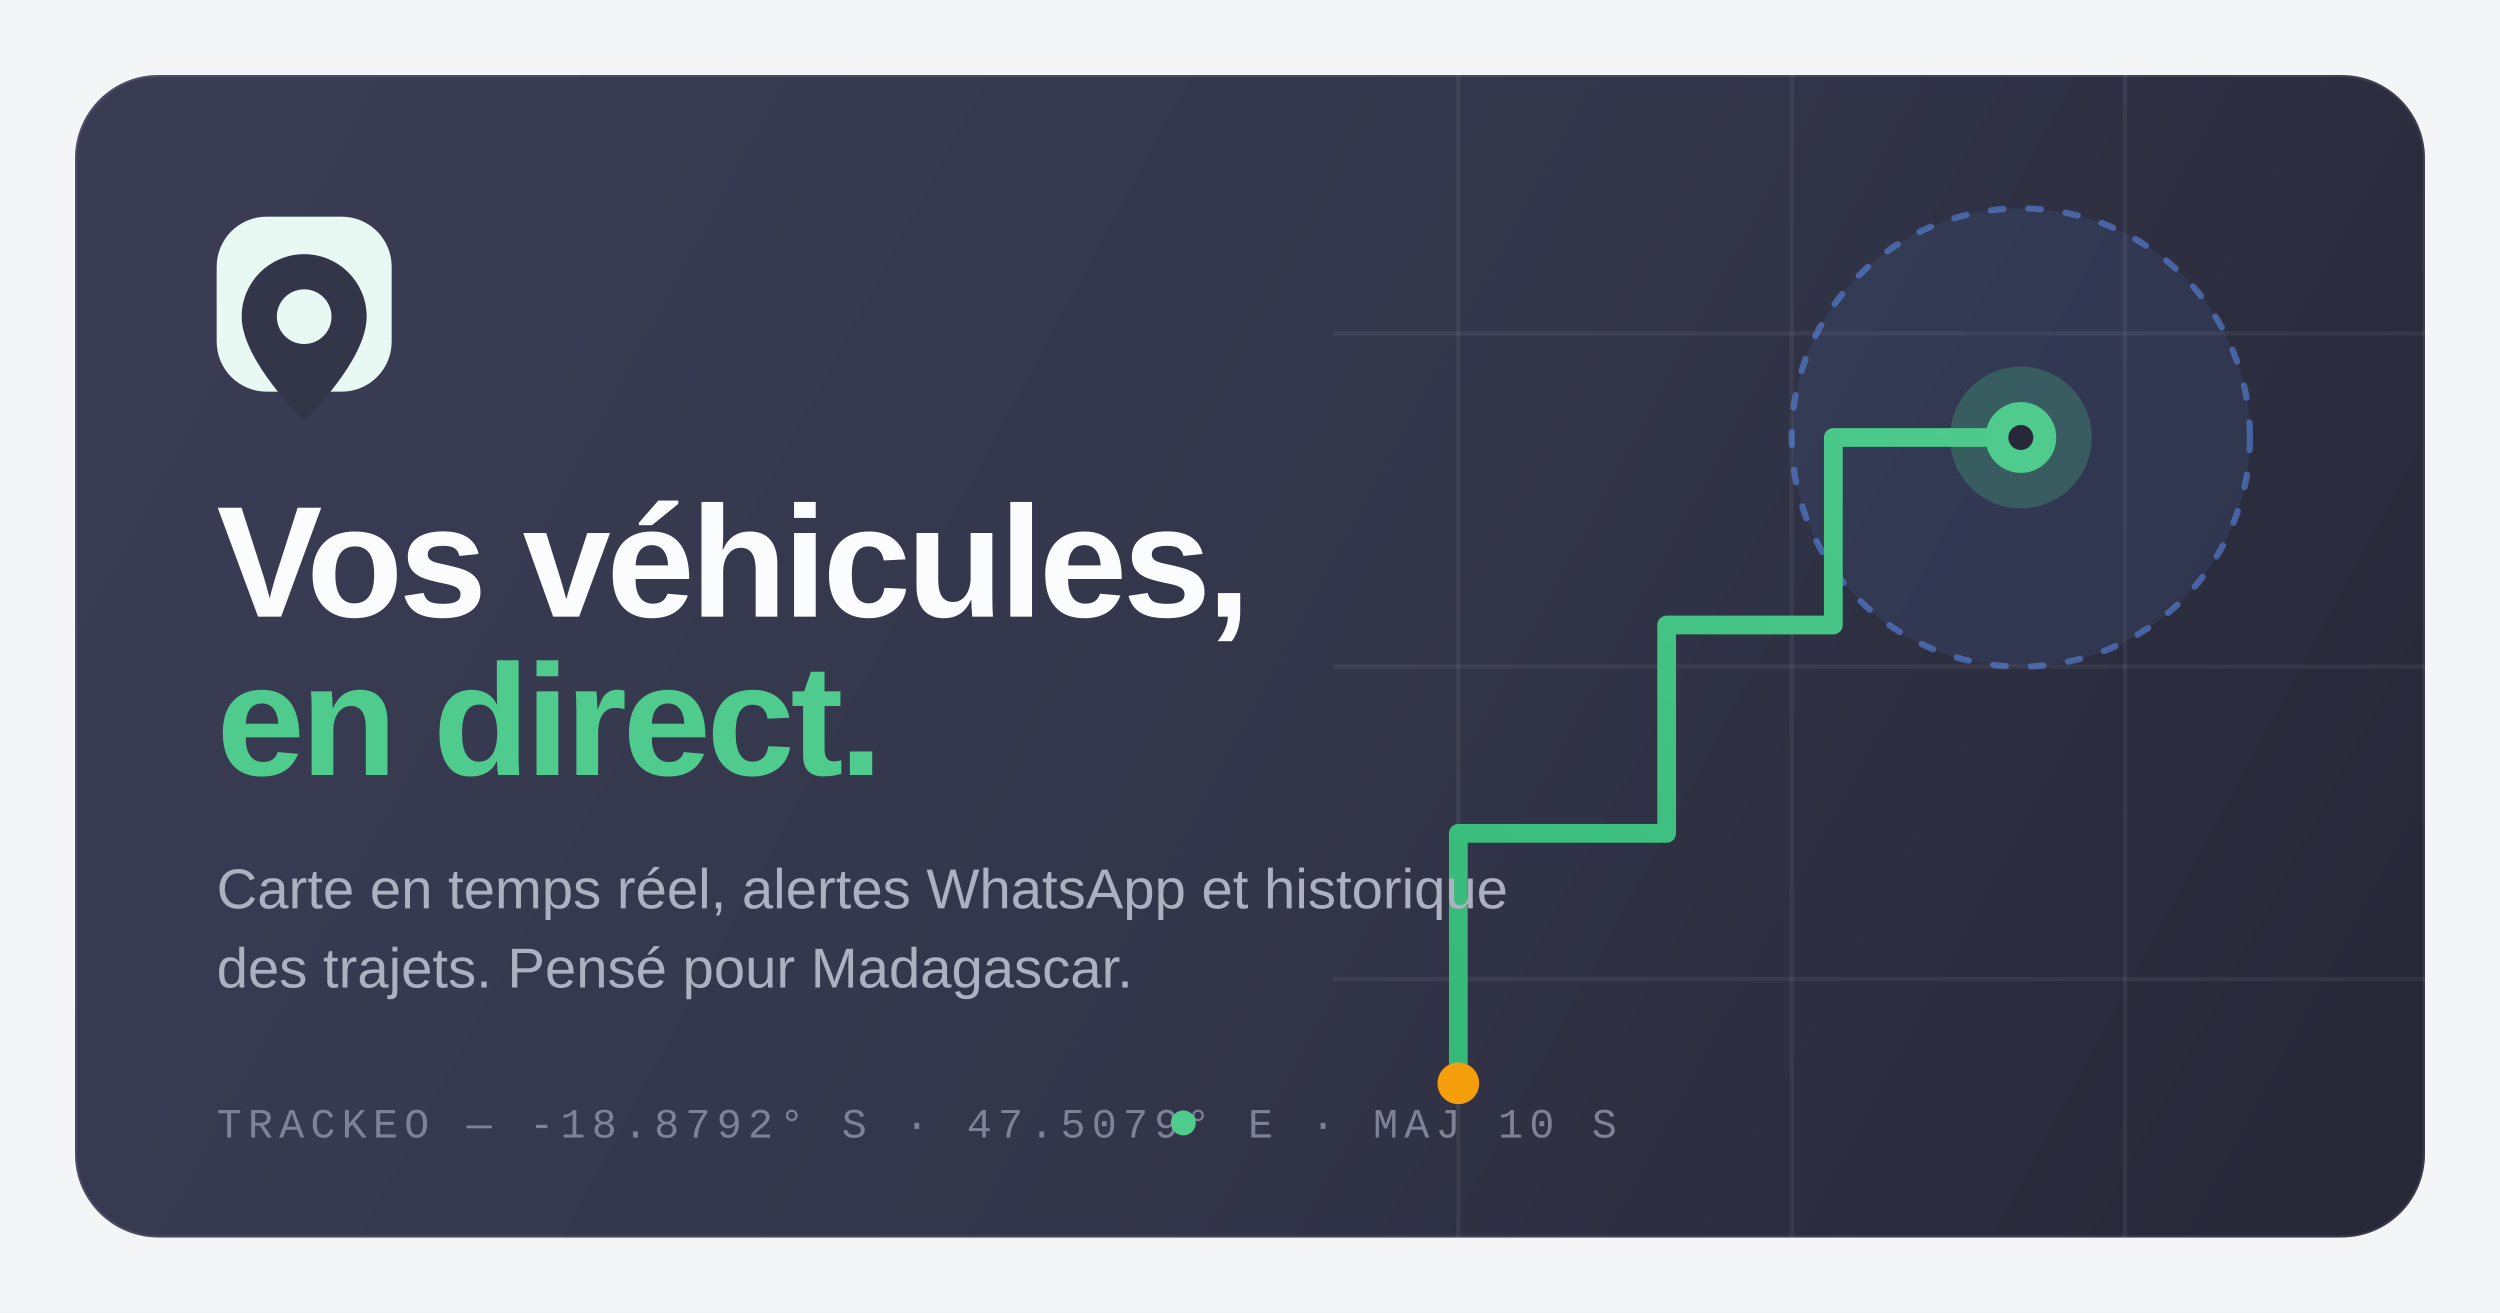
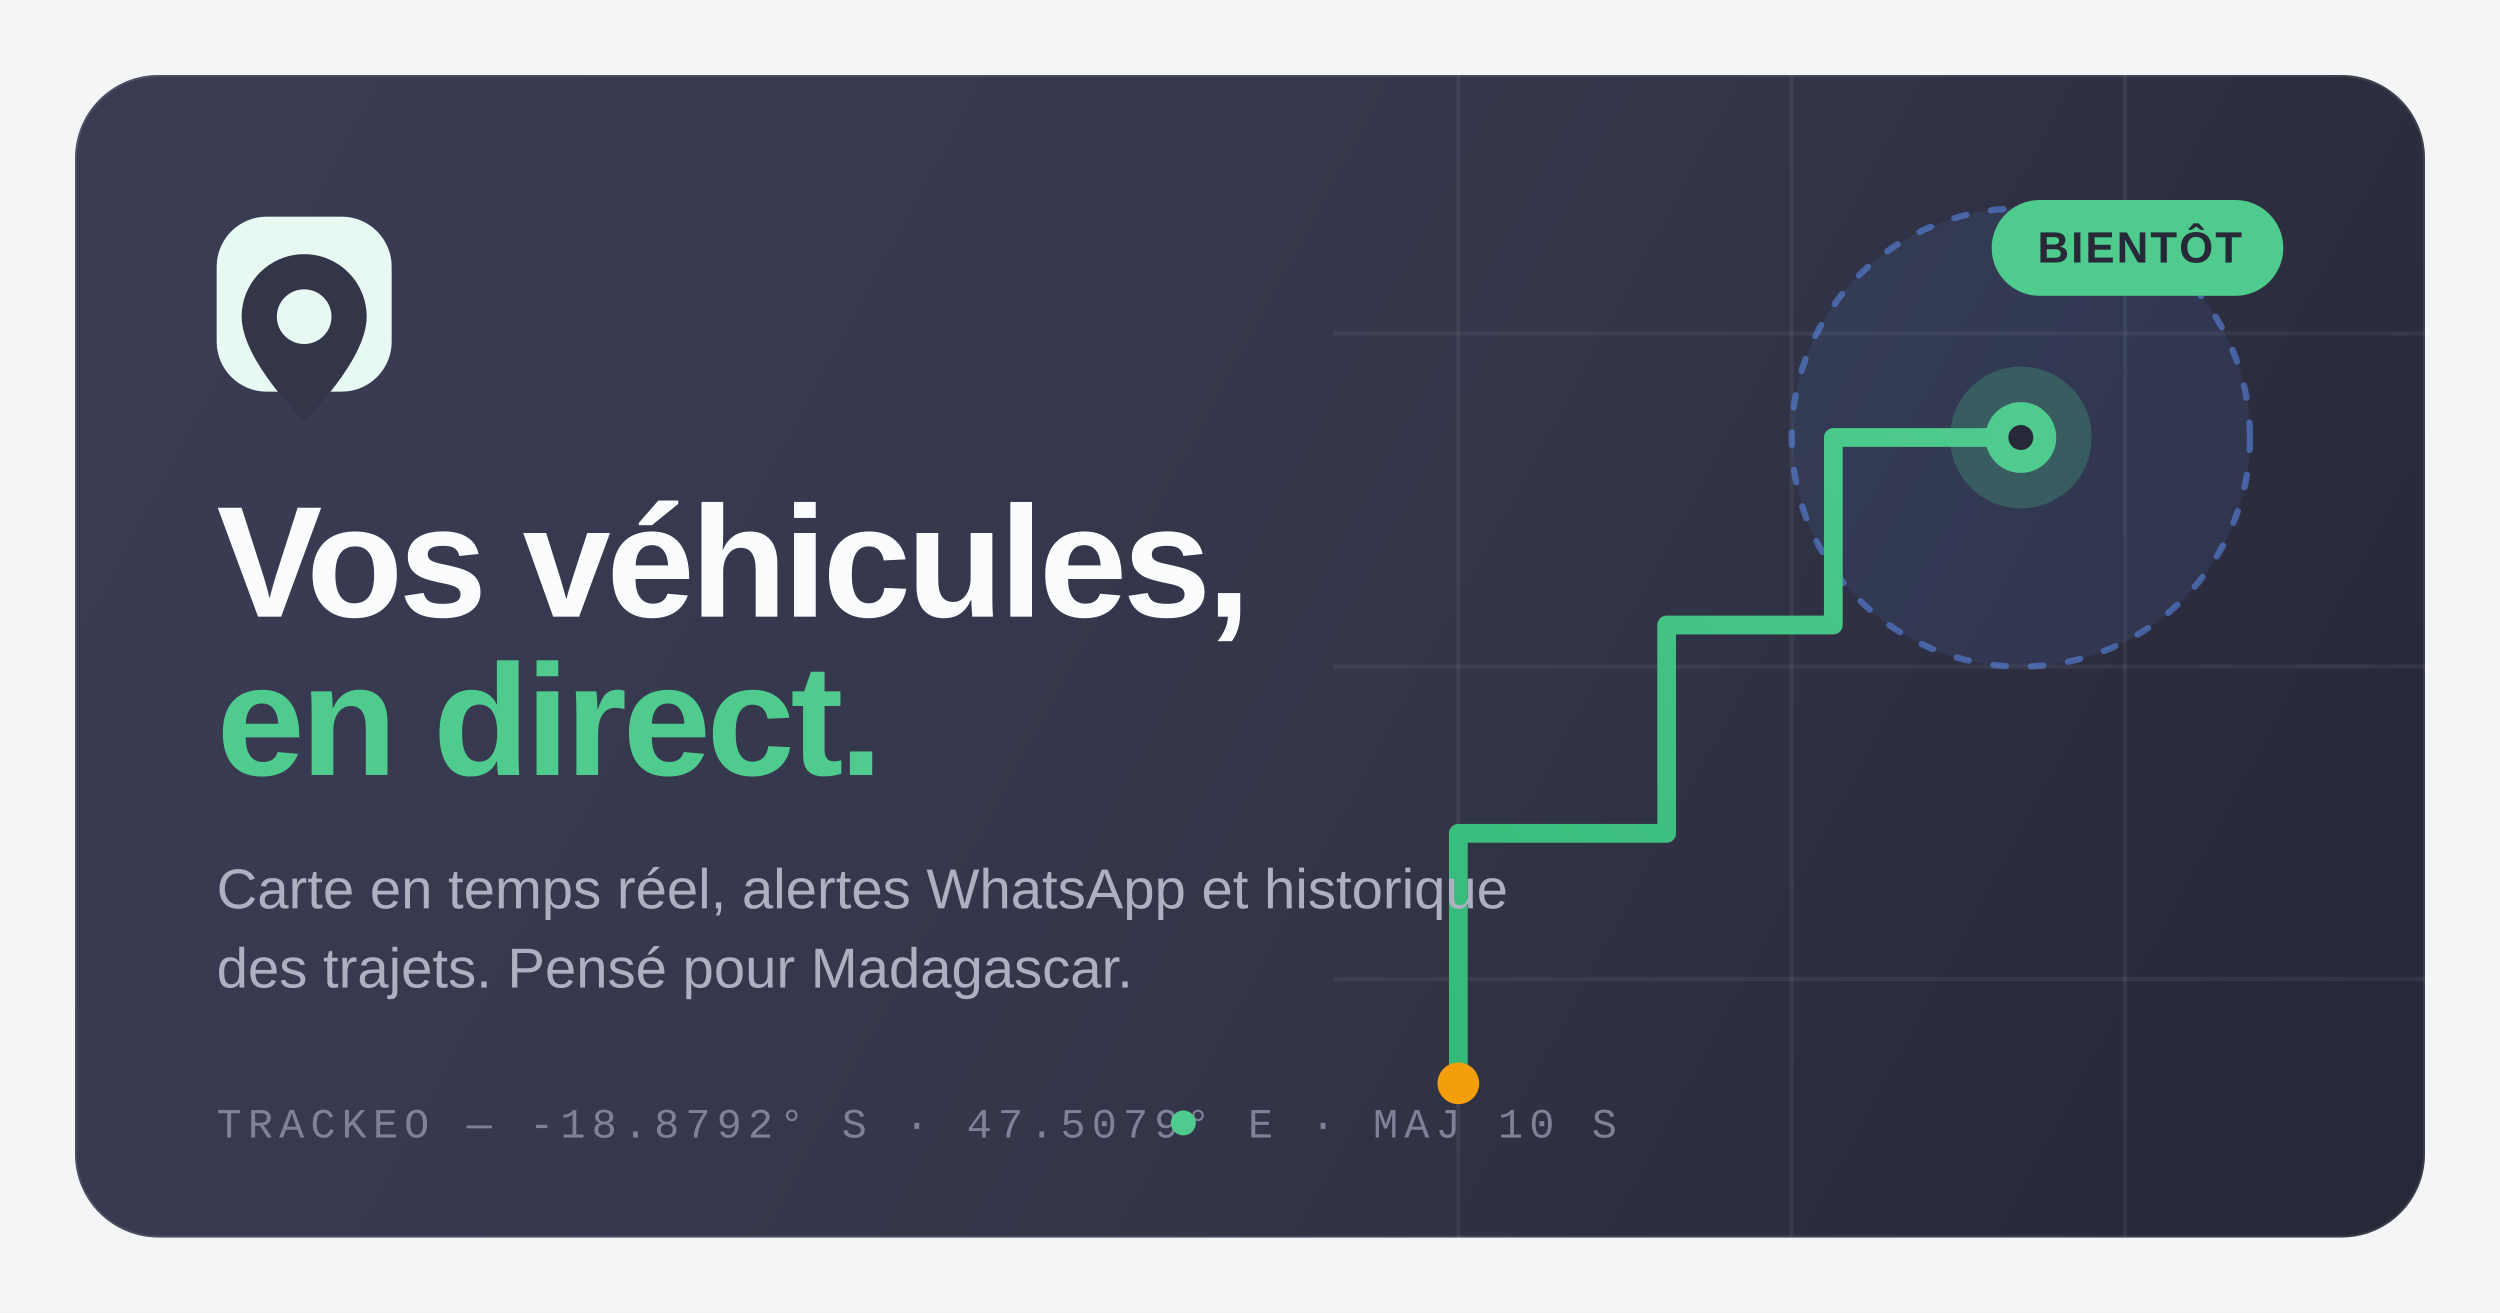
<svg xmlns="http://www.w3.org/2000/svg" width="1200" height="630" viewBox="0 0 1200 630" fill="none">
  <rect width="1200" height="630" fill="#F4F5F7" />
  <rect x="36" y="36" width="1128" height="558" rx="40" fill="url(#slab)" />
  <rect x="36.5" y="36.5" width="1127" height="557" rx="39.5" stroke="white" stroke-opacity="0.09" />
  <g stroke="white" stroke-opacity="0.06" stroke-width="2">
    <line x1="700" y1="36" x2="700" y2="594" />
    <line x1="860" y1="36" x2="860" y2="594" />
    <line x1="1020" y1="36" x2="1020" y2="594" />
    <line x1="640" y1="160" x2="1164" y2="160" />
    <line x1="640" y1="320" x2="1164" y2="320" />
    <line x1="640" y1="470" x2="1164" y2="470" />
  </g>
  <circle cx="970" cy="210" r="110" fill="#5B8DEF" fill-opacity="0.1" />
  <circle cx="970" cy="210" r="110" stroke="#5B8DEF" stroke-opacity="0.55" stroke-width="3" stroke-dasharray="6 12" stroke-linecap="round" />
  <path d="M700 520 L700 400 L800 400 L800 300 L880 300 L880 210 L970 210" stroke="url(#route)" stroke-width="9" stroke-linecap="round" stroke-linejoin="round" />
  <circle cx="700" cy="520" r="10" fill="#F59E0B" />
  <circle cx="970" cy="210" r="34" fill="#4ECB8D" fill-opacity="0.25" />
  <circle cx="970" cy="210" r="17" fill="#4ECB8D" />
  <circle cx="970" cy="210" r="6" fill="#272838" />
+   <rect x="956" y="96" width="140" height="46" rx="23" fill="#4ECB8D" />
+   <text x="978" y="126" fill="#272838" font-family="Arial, Helvetica, sans-serif" font-size="21" font-weight="700" letter-spacing="1">BIENTÔT</text>
  <rect x="104" y="104" width="84" height="84" rx="24" fill="#E8F8F2" />
  <path d="M146 122c-16.57 0-30 13.43-30 30 0 21.25 30 50 30 50s30-28.75 30-50c0-16.57-13.43-30-30-30Zm0 43.13a13.12 13.12 0 1 1 0-26.25 13.12 13.12 0 0 1 0 26.25Z" fill="#333549" />
  <text x="104" y="296" fill="#FBFCFD" font-family="Arial, Helvetica, sans-serif" font-size="76" font-weight="800" letter-spacing="-2">Vos véhicules,</text>
  <text x="104" y="372" fill="#4ECB8D" font-family="Arial, Helvetica, sans-serif" font-size="76" font-weight="800" letter-spacing="-2">en direct.</text>
  <text x="104" y="436" fill="#ADB0C0" font-family="Arial, Helvetica, sans-serif" font-size="27">Carte en temps réel, alertes WhatsApp et historique</text>
  <text x="104" y="474" fill="#ADB0C0" font-family="Arial, Helvetica, sans-serif" font-size="27">des trajets. Pensé pour Madagascar.</text>
  <text x="104" y="546" fill="#7F8296" font-family="Courier New, monospace" font-size="20" letter-spacing="3">TRACKEO — -18.8792° S · 47.5079° E · MAJ 10 S</text>
  <circle cx="568" cy="539" r="6" fill="#4ECB8D" />
  <defs>
    <linearGradient id="slab" x1="120" y1="60" x2="1080" y2="580" gradientUnits="userSpaceOnUse">
      <stop stop-color="#3A3C54" />
      <stop offset="0.55" stop-color="#333549" />
      <stop offset="1" stop-color="#272838" />
    </linearGradient>
    <linearGradient id="route" x1="700" y1="520" x2="970" y2="210" gradientUnits="userSpaceOnUse">
      <stop stop-color="#35B978" />
      <stop offset="1" stop-color="#4ECB8D" />
    </linearGradient>
  </defs>
</svg>
